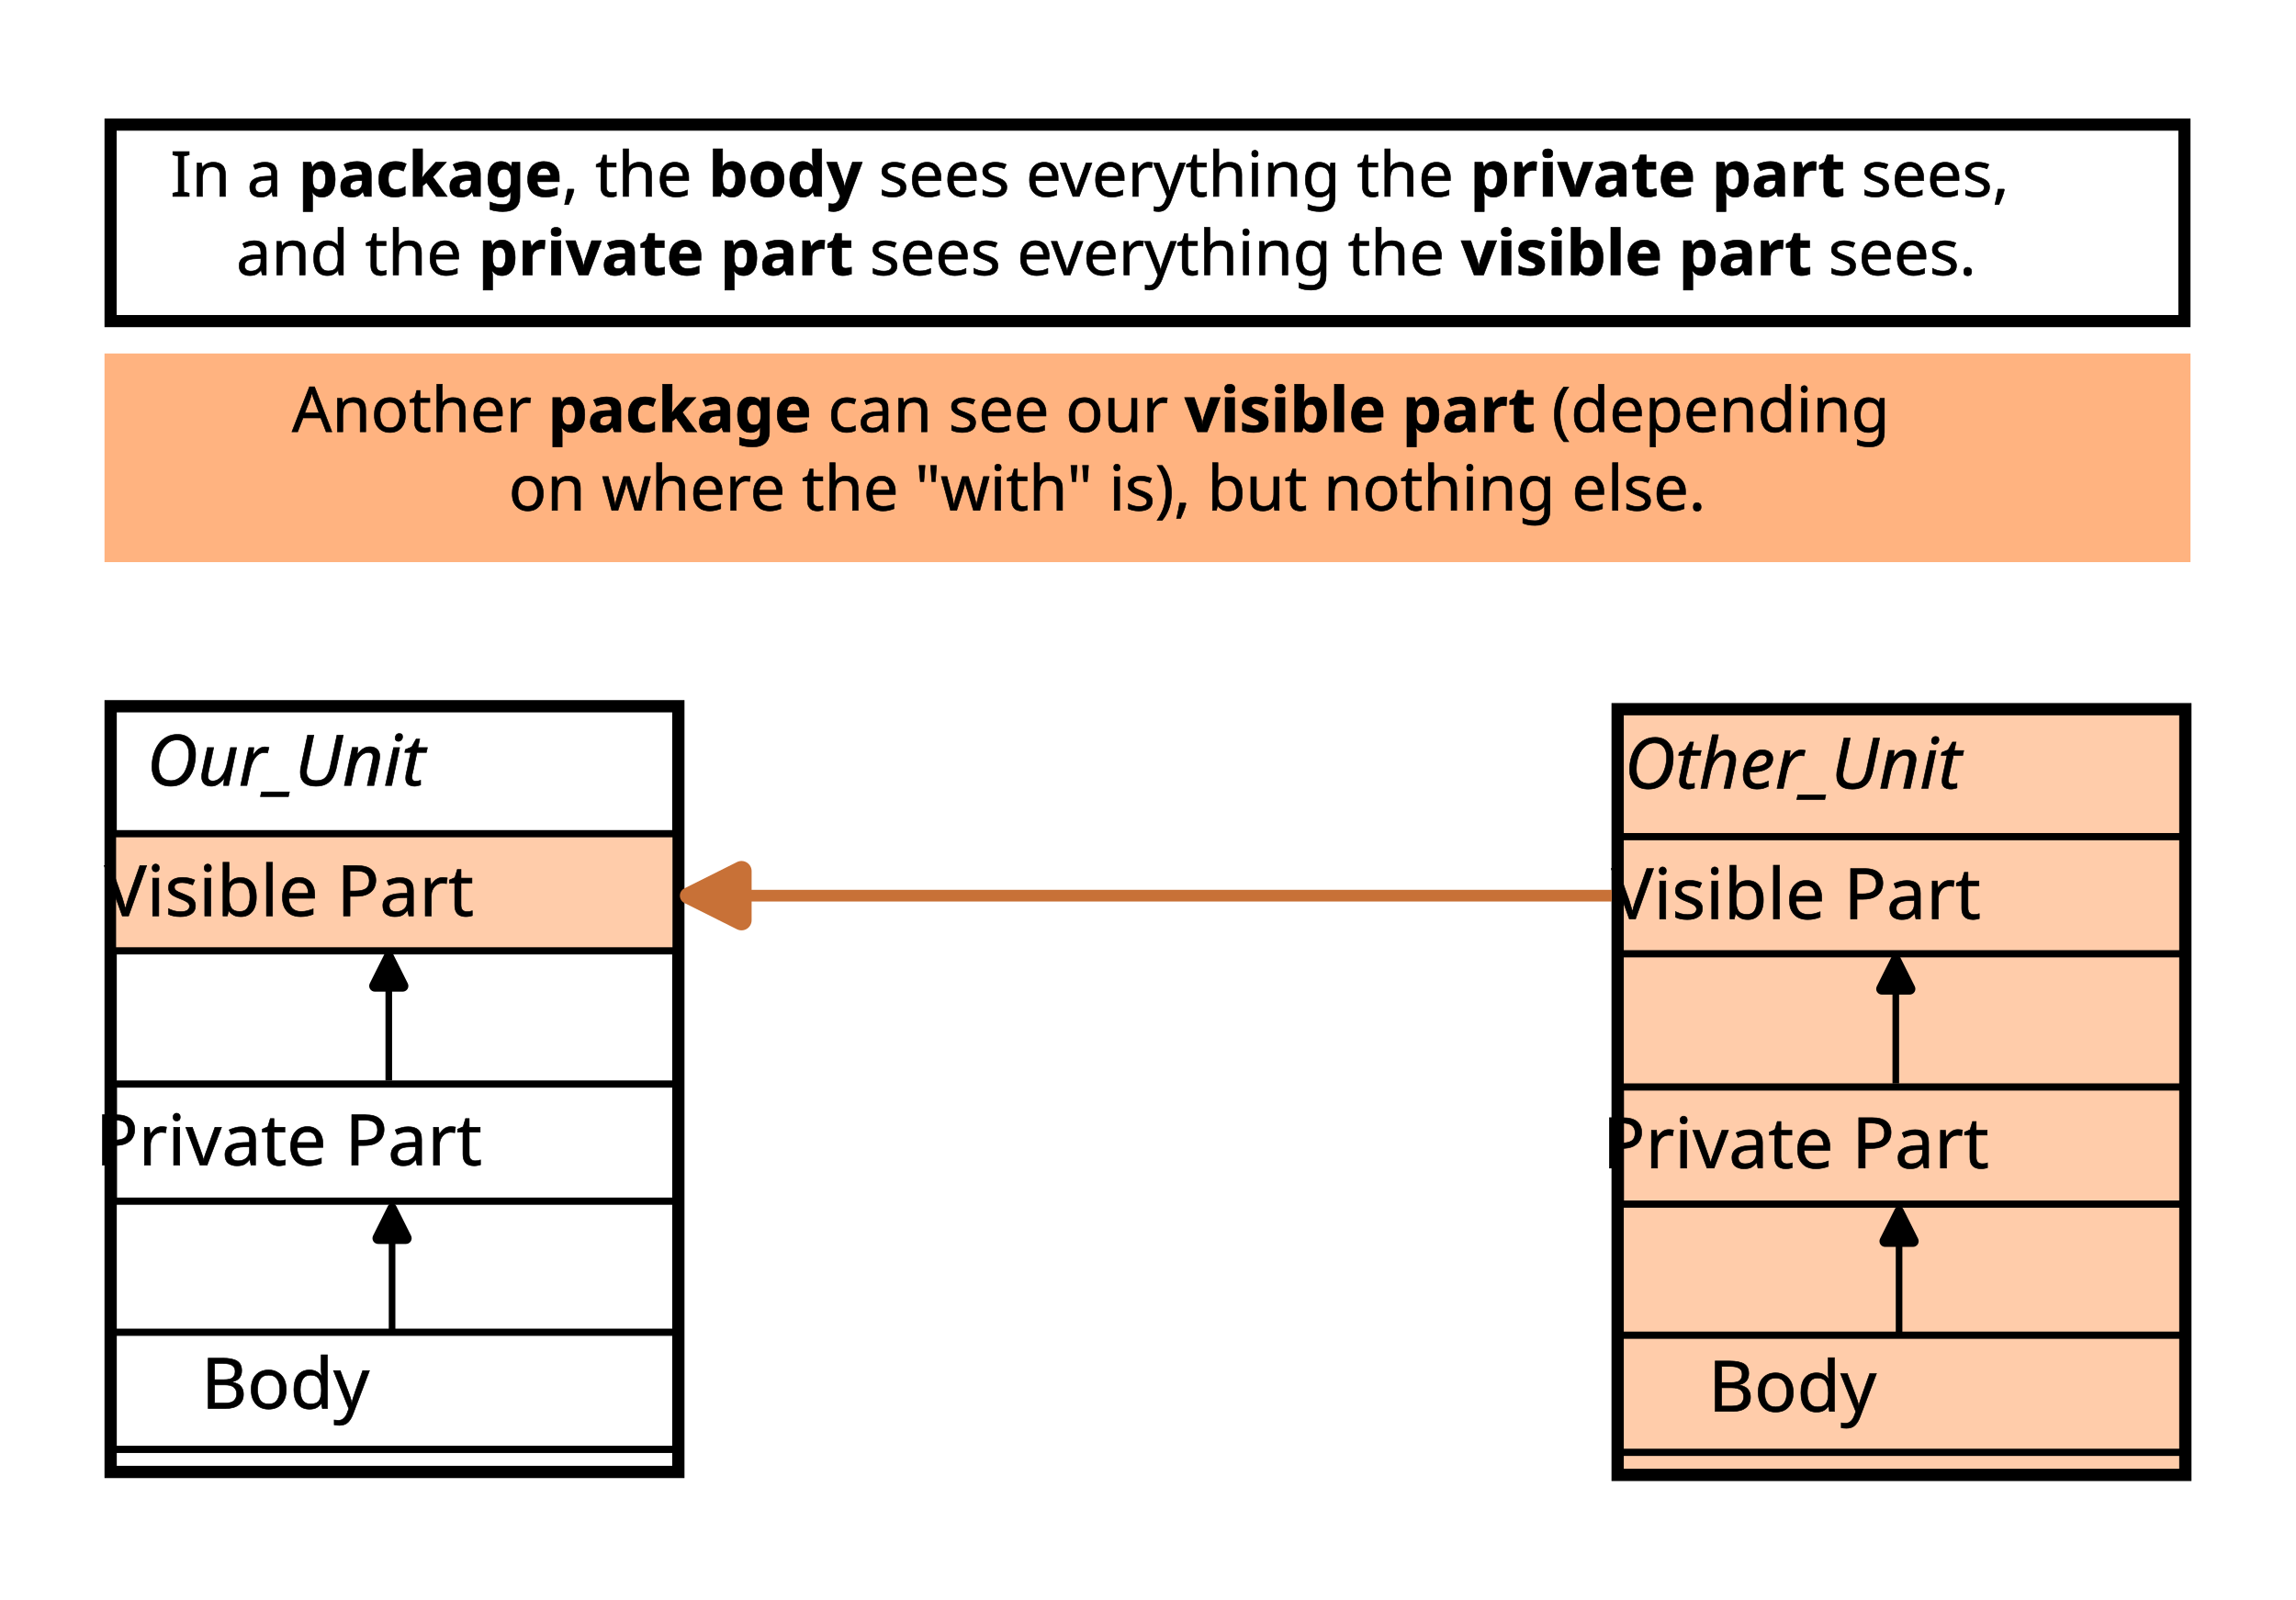
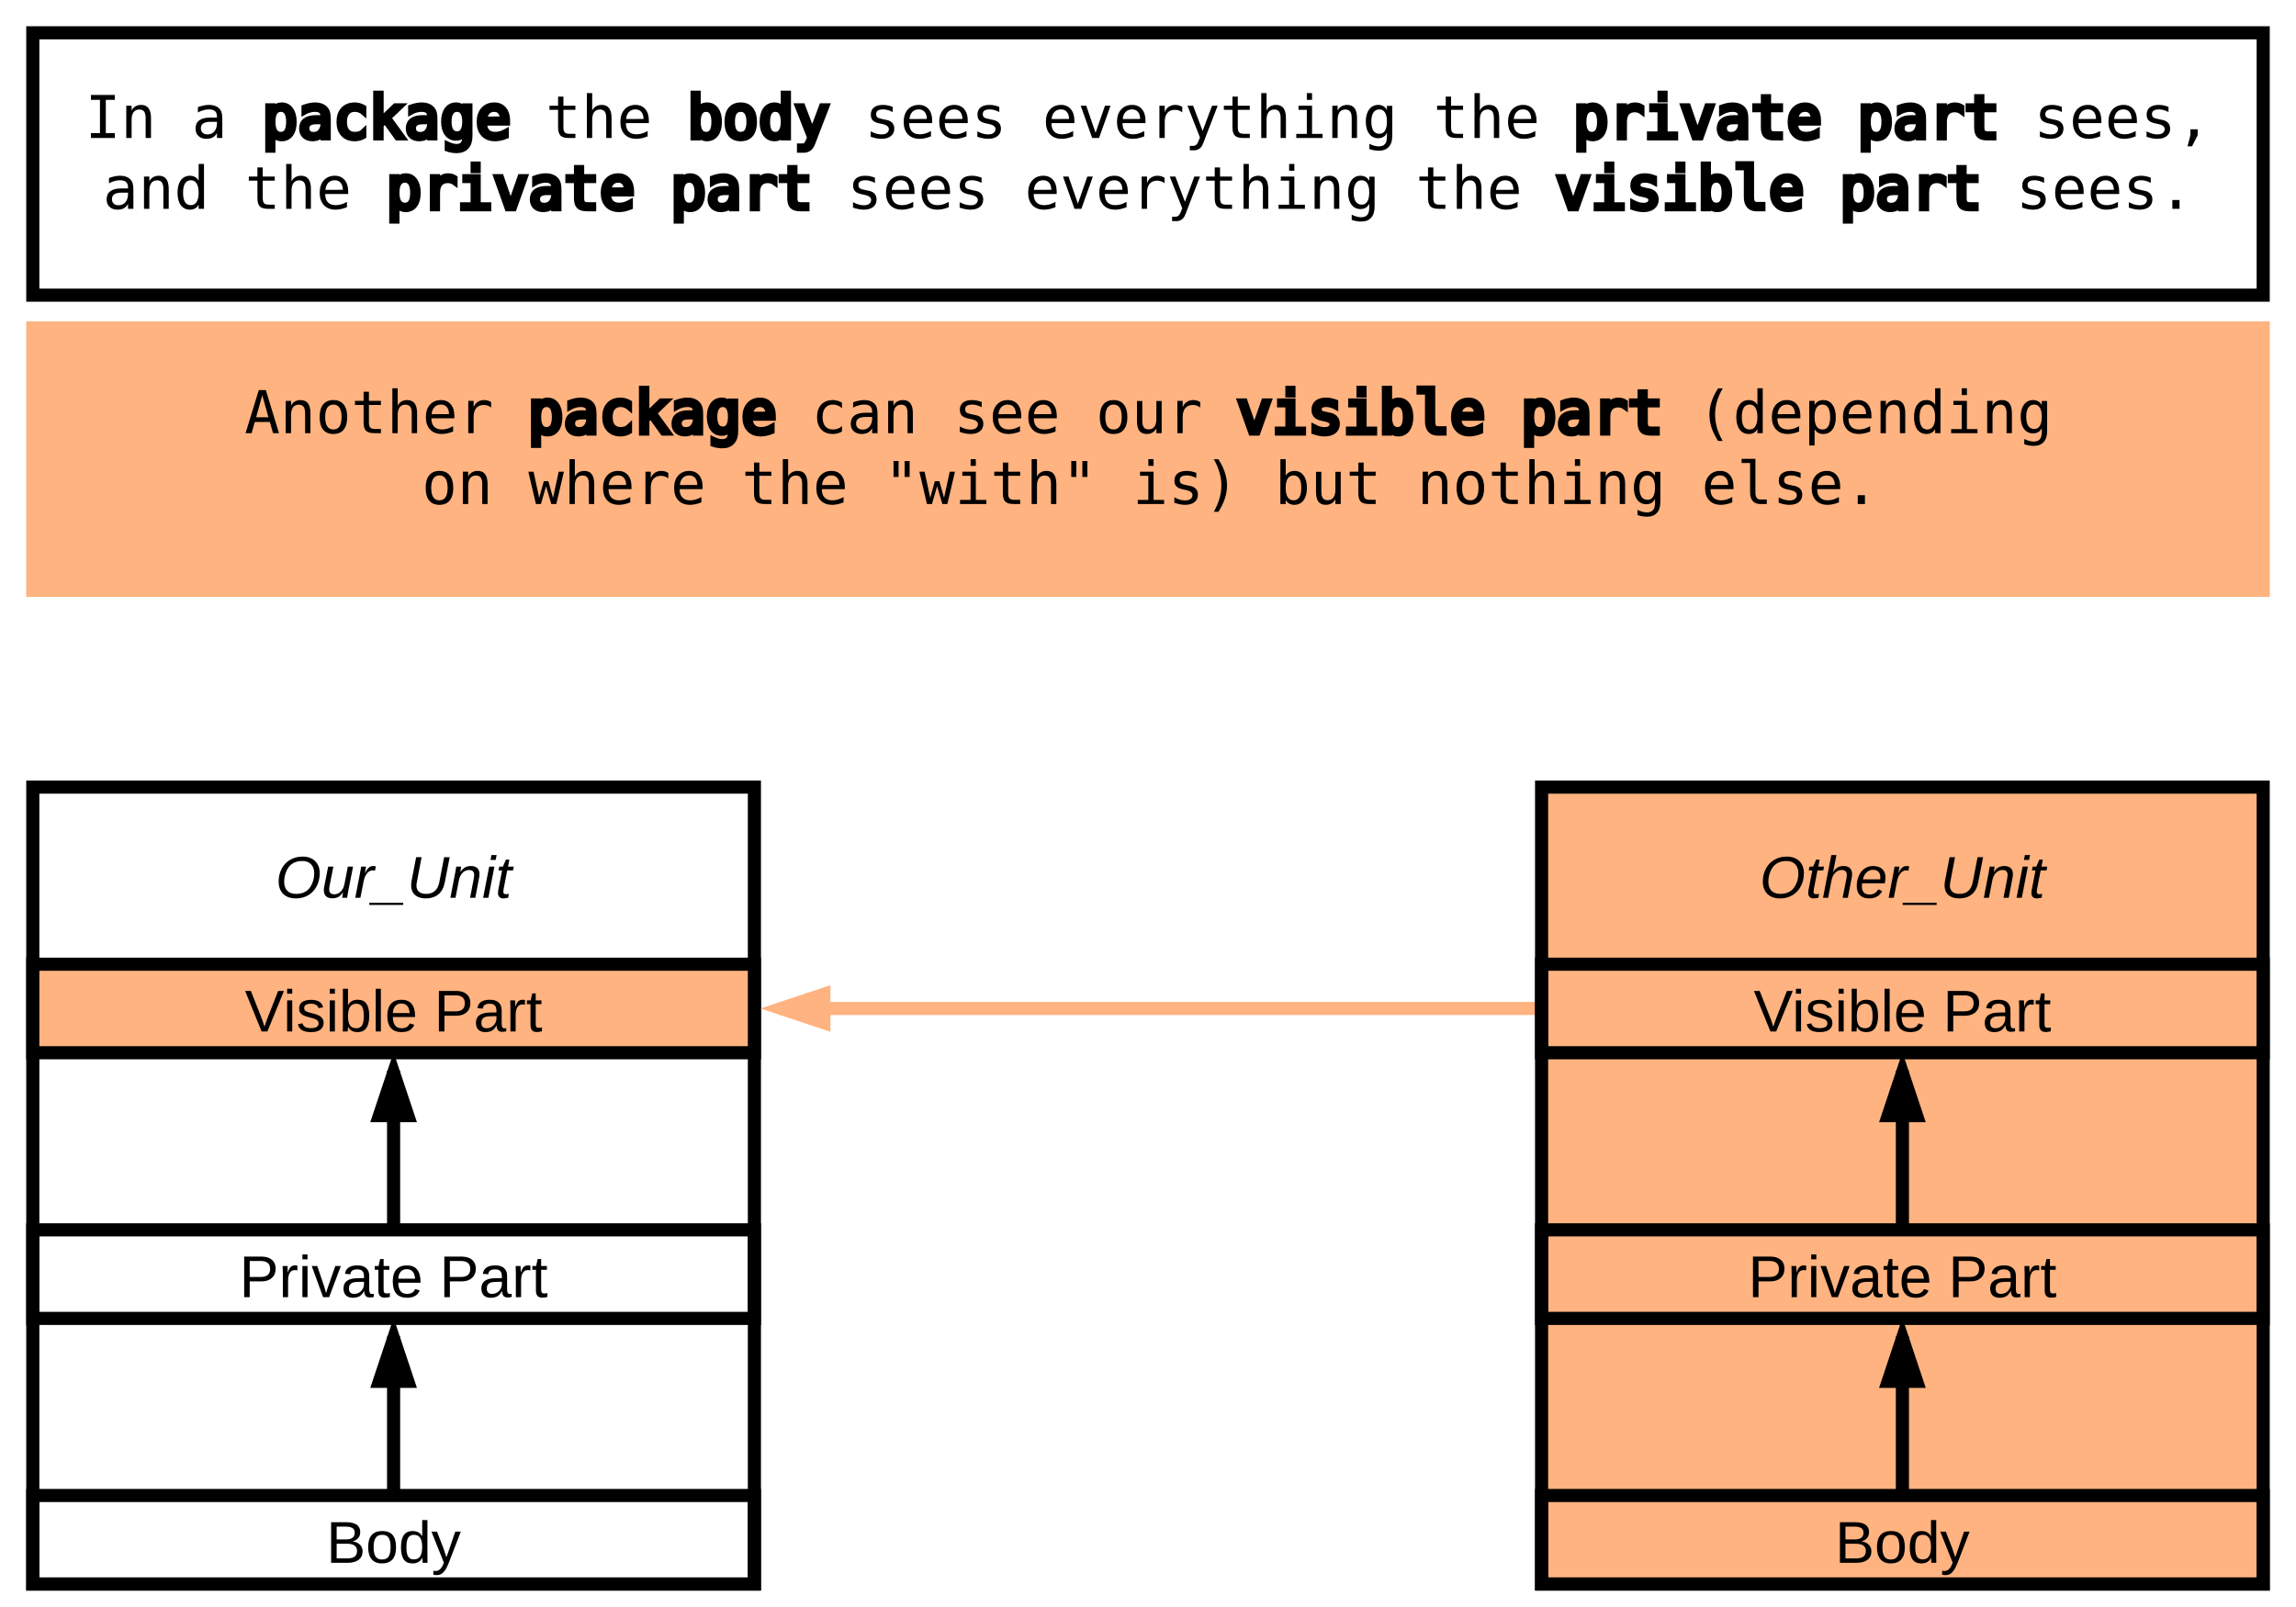
- <svg xmlns="http://www.w3.org/2000/svg" width="206.391mm" height="143.774mm" viewBox="0 0 206.391 143.774" version="1.1" id="svg1">
-   <defs id="defs1">
-     <marker style="overflow:visible" id="RoundedArrow" refX="0" refY="0" orient="auto-start-reverse" markerWidth="1" markerHeight="1" viewBox="0 0 1 1" preserveAspectRatio="xMidYMid">
-       <path transform="scale(0.7)" d="m -0.211,-4.106 6.422,3.211 a 1,1 90 0 1 0,1.789 L -0.211,4.106 A 1.236,1.236 31.717 0 1 -2,3 v -6 a 1.236,1.236 148.283 0 1 1.789,-1.106 z" style="fill:context-stroke;fill-rule:evenodd;stroke:none" id="path8" />
-     </marker>
-     <marker style="overflow:visible" id="RoundedArrow-9" refX="0" refY="0" orient="auto-start-reverse" markerWidth="1" markerHeight="1" viewBox="0 0 1 1" preserveAspectRatio="xMidYMid">
-       <path transform="scale(0.7)" d="m -0.211,-4.106 6.422,3.211 a 1,1 90 0 1 0,1.789 L -0.211,4.106 A 1.236,1.236 31.717 0 1 -2,3 v -6 a 1.236,1.236 148.283 0 1 1.789,-1.106 z" style="fill:context-stroke;fill-rule:evenodd;stroke:none" id="path8-2" />
-     </marker>
-     <marker style="overflow:visible" id="RoundedArrow-8-7" refX="0" refY="0" orient="auto-start-reverse" markerWidth="1" markerHeight="1" viewBox="0 0 1 1" preserveAspectRatio="xMidYMid">
-       <path transform="scale(0.7)" d="m -0.211,-4.106 6.422,3.211 a 1,1 90 0 1 0,1.789 L -0.211,4.106 A 1.236,1.236 31.717 0 1 -2,3 v -6 a 1.236,1.236 148.283 0 1 1.789,-1.106 z" style="fill:context-stroke;fill-rule:evenodd;stroke:none" id="path8-5-9" />
-     </marker>
-     <marker style="overflow:visible" id="RoundedArrow-9-4" refX="0" refY="0" orient="auto-start-reverse" markerWidth="1" markerHeight="1" viewBox="0 0 1 1" preserveAspectRatio="xMidYMid">
-       <path transform="scale(0.7)" d="m -0.211,-4.106 6.422,3.211 a 1,1 90 0 1 0,1.789 L -0.211,4.106 A 1.236,1.236 31.717 0 1 -2,3 v -6 a 1.236,1.236 148.283 0 1 1.789,-1.106 z" style="fill:context-stroke;fill-rule:evenodd;stroke:none" id="path8-2-8" />
-     </marker>
-     <marker style="overflow:visible" id="RoundedArrow-8-7-8" refX="0" refY="0" orient="auto-start-reverse" markerWidth="1" markerHeight="1" viewBox="0 0 1 1" preserveAspectRatio="xMidYMid">
-       <path transform="scale(0.7)" d="m -0.211,-4.106 6.422,3.211 a 1,1 90 0 1 0,1.789 L -0.211,4.106 A 1.236,1.236 31.717 0 1 -2,3 v -6 a 1.236,1.236 148.283 0 1 1.789,-1.106 z" style="fill:context-stroke;fill-rule:evenodd;stroke:none" id="path8-5-9-2" />
-     </marker>
-   </defs>
-   <g id="layer1" transform="translate(0.5455,-109.6319)">
-     <rect style="fill:#ffb380;stroke:#ffb380;stroke-width:1.092;stroke-linejoin:miter" id="rect6-1" width="186.42" height="17.661" x="9.395" y="141.951" />
-     <text xml:space="preserve" style="font-style:normal;font-variant:normal;font-weight:300;font-stretch:normal;font-size:5.644px;font-family:Calibri;-inkscape-font-specification:'Calibri Light';text-align:center;writing-mode:lr-tb;direction:ltr;text-anchor:middle;fill:#000000;stroke:#000000;stroke-width:0.052;stroke-dasharray:none" x="102.648" y="148.442" id="text3-3-7-2">
-       <tspan style="font-style:normal;font-variant:normal;font-weight:normal;font-stretch:normal;font-size:5.644px;font-family:Calibri;-inkscape-font-specification:Calibri;text-align:center;text-anchor:middle;fill:#000000;stroke:#000000;stroke-width:0.052;stroke-dasharray:none" x="102.648" y="148.442" id="tspan2-7">Another <tspan style="font-style:normal;font-variant:normal;font-weight:bold;font-stretch:normal;font-size:5.644px;font-family:Calibri;-inkscape-font-specification:'Calibri Bold'" id="tspan8">package</tspan> can see our <tspan style="font-style:normal;font-variant:normal;font-weight:bold;font-stretch:normal;font-size:5.644px;font-family:Calibri;-inkscape-font-specification:'Calibri Bold'" id="tspan9">visible part </tspan>(depending</tspan>
-       <tspan style="font-style:normal;font-variant:normal;font-weight:normal;font-stretch:normal;font-size:5.644px;font-family:Calibri;-inkscape-font-specification:Calibri;text-align:center;text-anchor:middle;fill:#000000;stroke:#000000;stroke-width:0.052;stroke-dasharray:none" x="102.648" y="155.498" id="tspan3-9">on where the "with" is), but nothing else.</tspan>
-     </text>
-     <rect style="fill:none;stroke:#000000;stroke-width:1.103;stroke-dasharray:none" id="rect1-4" width="51.032" height="68.825" x="9.4" y="173.111" />
-     <text xml:space="preserve" style="font-size:6.35px;font-family:'Courier New';-inkscape-font-specification:'Courier New';text-align:center;writing-mode:lr-tb;direction:ltr;text-anchor:middle;fill:#000000;stroke:#000000;stroke-width:0.052;stroke-dasharray:none" x="34.693" y="180.233" id="text3-3">
-       <tspan id="tspan3-12" style="font-style:italic;font-variant:normal;font-weight:normal;font-stretch:normal;font-family:Calibri;-inkscape-font-specification:'Calibri Italic';fill:#000000;stroke-width:0.052;stroke-dasharray:none" x="34.693" y="180.233">Our_Unit</tspan>
-     </text>
-     <rect style="fill:#ffccaa;stroke:#000000;stroke-width:0.647" id="rect2-3" width="50.662" height="10.529" x="9.567" y="184.568" />
-     <text xml:space="preserve" style="font-size:6.35px;font-family:'Courier New';-inkscape-font-specification:'Courier New';text-align:center;writing-mode:lr-tb;direction:ltr;text-anchor:middle;fill:#000000;stroke:#000000;stroke-width:0.052;stroke-dasharray:none" x="34.961" y="191.963" id="text3-1-4">
-       <tspan id="tspan3-1-11" style="font-style:normal;font-variant:normal;font-weight:normal;font-stretch:normal;font-family:Calibri;-inkscape-font-specification:Calibri;fill:#000000;stroke-width:0.052;stroke-dasharray:none" x="34.961" y="191.963">Visible Part</tspan>
-     </text>
-     <rect style="fill:none;stroke:#000000;stroke-width:0.649" id="rect2-8-8" width="50.933" height="10.528" x="9.642" y="207.069" />
-     <text xml:space="preserve" style="font-size:6.35px;font-family:'Courier New';-inkscape-font-specification:'Courier New';text-align:center;writing-mode:lr-tb;direction:ltr;text-anchor:middle;fill:#000000;stroke:#000000;stroke-width:0.052;stroke-dasharray:none" x="34.943" y="214.36" id="text3-1-6-7">
-       <tspan id="tspan3-1-1-4" style="font-style:normal;font-variant:normal;font-weight:normal;font-stretch:normal;font-family:Calibri;-inkscape-font-specification:Calibri;fill:#000000;stroke-width:0.052;stroke-dasharray:none" x="34.943" y="214.36">Private Part</tspan>
-     </text>
-     <path style="fill:#000000;fill-opacity:1;stroke:#000000;stroke-width:0.594;stroke-opacity:1;marker-start:url(#RoundedArrow-9)" d="m 34.403,197.935 v 8.818" id="path5-2" />
-     <path style="fill:#000000;fill-opacity:1;stroke:#000000;stroke-width:0.594;stroke-opacity:1;marker-start:url(#RoundedArrow-8-7)" d="m 34.698,220.612 v 8.818" id="path5-6-7" />
-     <rect style="fill:none;stroke:#000000;stroke-width:0.649" id="rect2-5-9" width="50.933" height="10.528" x="9.388" y="229.379" />
-     <text xml:space="preserve" style="font-size:6.35px;font-family:'Courier New';-inkscape-font-specification:'Courier New';text-align:center;writing-mode:lr-tb;direction:ltr;text-anchor:middle;fill:#000000;stroke:#000000;stroke-width:0.052;stroke-dasharray:none" x="34.642" y="236.232" id="text3-1-6-2-3">
-       <tspan id="tspan3-1-1-2-1" style="font-style:normal;font-variant:normal;font-weight:normal;font-stretch:normal;font-family:Calibri;-inkscape-font-specification:Calibri;fill:#000000;stroke-width:0.052;stroke-dasharray:none" x="34.642" y="236.232">Body</tspan>
-     </text>
-     <rect style="fill:#ffccaa;stroke:#000000;stroke-width:1.103;stroke-dasharray:none" id="rect1-4-5" width="51.032" height="68.825" x="144.867" y="173.376" />
-     <text xml:space="preserve" style="font-size:6.35px;font-family:'Courier New';-inkscape-font-specification:'Courier New';text-align:center;writing-mode:lr-tb;direction:ltr;text-anchor:middle;fill:#000000;stroke:#000000;stroke-width:0.052;stroke-dasharray:none" x="170.16" y="180.498" id="text3-3-5">
-       <tspan id="tspan3-12-1" style="font-style:italic;font-variant:normal;font-weight:normal;font-stretch:normal;font-family:Calibri;-inkscape-font-specification:'Calibri Italic';fill:#000000;stroke-width:0.052;stroke-dasharray:none" x="170.16" y="180.498">Other_Unit</tspan>
-     </text>
-     <rect style="fill:none;stroke:#000000;stroke-width:0.649" id="rect2-3-1" width="50.933" height="10.528" x="144.762" y="184.833" />
-     <text xml:space="preserve" style="font-size:6.35px;font-family:'Courier New';-inkscape-font-specification:'Courier New';text-align:center;writing-mode:lr-tb;direction:ltr;text-anchor:middle;fill:#000000;stroke:#000000;stroke-width:0.052;stroke-dasharray:none" x="170.428" y="192.227" id="text3-1-4-1">
-       <tspan id="tspan3-1-11-5" style="font-style:normal;font-variant:normal;font-weight:normal;font-stretch:normal;font-family:Calibri;-inkscape-font-specification:Calibri;fill:#000000;stroke-width:0.052;stroke-dasharray:none" x="170.428" y="192.227">Visible Part</tspan>
-     </text>
-     <rect style="fill:none;stroke:#000000;stroke-width:0.649" id="rect2-8-8-7" width="50.933" height="10.528" x="145.109" y="207.333" />
-     <text xml:space="preserve" style="font-size:6.35px;font-family:'Courier New';-inkscape-font-specification:'Courier New';text-align:center;writing-mode:lr-tb;direction:ltr;text-anchor:middle;fill:#000000;stroke:#000000;stroke-width:0.052;stroke-dasharray:none" x="170.41" y="214.625" id="text3-1-6-7-6">
-       <tspan id="tspan3-1-1-4-1" style="font-style:normal;font-variant:normal;font-weight:normal;font-stretch:normal;font-family:Calibri;-inkscape-font-specification:Calibri;fill:#000000;stroke-width:0.052;stroke-dasharray:none" x="170.41" y="214.625">Private Part</tspan>
-     </text>
-     <path style="fill:#000000;fill-opacity:1;stroke:#000000;stroke-width:0.594;stroke-opacity:1;marker-start:url(#RoundedArrow-9-4)" d="m 169.87,198.2 v 8.818" id="path5-2-4" />
-     <path style="fill:#000000;fill-opacity:1;stroke:#000000;stroke-width:0.594;stroke-opacity:1;marker-start:url(#RoundedArrow-8-7-8)" d="m 170.165,220.876 v 8.818" id="path5-6-7-2" />
-     <rect style="fill:none;stroke:#000000;stroke-width:0.649" id="rect2-5-9-2" width="50.933" height="10.528" x="144.854" y="229.644" />
-     <text xml:space="preserve" style="font-size:6.35px;font-family:'Courier New';-inkscape-font-specification:'Courier New';text-align:center;writing-mode:lr-tb;direction:ltr;text-anchor:middle;fill:#000000;stroke:#000000;stroke-width:0.052;stroke-dasharray:none" x="170.108" y="236.497" id="text3-1-6-2-3-2">
-       <tspan id="tspan3-1-1-2-1-1" style="font-style:normal;font-variant:normal;font-weight:normal;font-stretch:normal;font-family:Calibri;-inkscape-font-specification:Calibri;fill:#000000;stroke-width:0.052;stroke-dasharray:none" x="170.108" y="236.497">Body</tspan>
-     </text>
-     <path style="fill:#c87137;stroke:#c87137;stroke-width:1.051;stroke-linejoin:miter;marker-end:url(#RoundedArrow)" d="m 144.333,190.138 c -77.674,0 -78.786,0 -78.786,0" id="path1" />
-     <text xml:space="preserve" style="font-style:normal;font-variant:normal;font-weight:300;font-stretch:normal;font-size:5.644px;font-family:Calibri;-inkscape-font-specification:'Calibri Light';text-align:center;writing-mode:lr-tb;direction:ltr;text-anchor:middle;fill:#000000;stroke:#000000;stroke-width:0.052;stroke-dasharray:none" x="102.557" y="127.289" id="text3-3-7">
-       <tspan style="font-style:normal;font-variant:normal;font-weight:normal;font-stretch:normal;font-size:5.644px;font-family:Calibri;-inkscape-font-specification:Calibri;text-align:center;text-anchor:middle;fill:#000000;stroke:#000000;stroke-width:0.052;stroke-dasharray:none" x="102.557" y="127.289" id="tspan2">In a <tspan style="font-style:normal;font-variant:normal;font-weight:bold;font-stretch:normal;font-size:5.644px;font-family:Calibri;-inkscape-font-specification:'Calibri Bold'" id="tspan1">package</tspan>, the <tspan style="font-style:normal;font-variant:normal;font-weight:bold;font-stretch:normal;font-size:5.644px;font-family:Calibri;-inkscape-font-specification:'Calibri Bold'" id="tspan4">body</tspan> sees everything the <tspan style="font-style:normal;font-variant:normal;font-weight:bold;font-stretch:normal;font-size:5.644px;font-family:Calibri;-inkscape-font-specification:'Calibri Bold'" id="tspan5">private part</tspan> sees,</tspan>
-       <tspan style="font-style:normal;font-variant:normal;font-weight:normal;font-stretch:normal;font-size:5.644px;font-family:Calibri;-inkscape-font-specification:Calibri;text-align:center;text-anchor:middle;fill:#000000;stroke:#000000;stroke-width:0.052;stroke-dasharray:none" x="102.557" y="134.345" id="tspan3">and the <tspan style="font-style:normal;font-variant:normal;font-weight:bold;font-stretch:normal;font-size:5.644px;font-family:Calibri;-inkscape-font-specification:'Calibri Bold'" id="tspan6">private part</tspan> sees everything the <tspan style="font-weight:bold;font-size:5.644px" id="tspan7">visible part</tspan> sees.</tspan>
-     </text>
-     <rect style="fill:none;stroke:#000000;stroke-width:1.092;stroke-linejoin:miter" id="rect6" width="186.42" height="17.661" x="9.395" y="120.832" />
-   </g>
+ <svg xmlns="http://www.w3.org/2000/svg" baseProfile="full" version="1.1" height="245" width="350">
+   <rect fill="none" stroke="#000000" stroke-width="2" height="40" width="340" x="5" y="5" />
+   <text xml:space="preserve" fill="#000000" stroke="none" text-align="left" font-size="9px" font-family="Monospace" font-weight="normal" x="12.974" y="21.04">
+     <tspan x="12.974" y="21.04" style="fill:#000000">In a</tspan>
+     <tspan x="39.978" y="21.04" style="fill:#000000;stroke:#000000;stroke-width:0.75">package</tspan>
+     <tspan x="83.185" y="21.04" style="fill:#000000">the</tspan>
+     <tspan x="104.789" y="21.04" style="fill:#000000;stroke:#000000;stroke-width:0.75">body</tspan>
+     <tspan x="131.793" y="21.04" style="fill:#000000">sees everything the</tspan>
+     <tspan x="239.811" y="21.04" style="fill:#000000;stroke:#000000;stroke-width:0.75">private part</tspan>
+     <tspan x="310.022" y="21.04" style="fill:#000000">sees,</tspan>
+   </text>
+   <text xml:space="preserve" fill="#000000" stroke="none" text-align="left" font-size="9px" font-family="Monospace" font-weight="normal" x="15.674" y="31.84">
+     <tspan x="15.674" y="31.84" style="fill:#000000">and the</tspan>
+     <tspan x="58.881" y="31.84" style="fill:#000000;stroke:#000000;stroke-width:0.75">private part</tspan>
+     <tspan x="129.093" y="31.84" style="fill:#000000">sees everything the</tspan>
+     <tspan x="237.11" y="31.84" style="fill:#000000;stroke:#000000;stroke-width:0.75">visible part</tspan>
+     <tspan x="307.322" y="31.84" style="fill:#000000">sees.</tspan>
+   </text>
+   <rect fill="#ffb380" stroke="#ffb380" stroke-width="2" height="40" width="340" x="5" y="50" />
+   <text xml:space="preserve" fill="#000000" stroke="none" text-align="left" font-size="9px" font-family="Monospace" font-weight="normal" x="37.278" y="66.04">
+     <tspan x="37.278" y="66.04" style="fill:#000000">Another</tspan>
+     <tspan x="80.485" y="66.04" style="fill:#000000;stroke:#000000;stroke-width:0.75">package</tspan>
+     <tspan x="123.692" y="66.04" style="fill:#000000">can see our</tspan>
+     <tspan x="188.502" y="66.04" style="fill:#000000;stroke:#000000;stroke-width:0.75">visible part</tspan>
+     <tspan x="258.714" y="66.04" style="fill:#000000">(depending</tspan>
+   </text>
+   <text xml:space="preserve" fill="#000000" stroke="none" text-align="left" font-size="9px" font-family="Monospace" font-weight="normal" x="64.282" y="76.84">
+     <tspan x="64.282" y="76.84" style="fill:#000000">on where the "with" is) but nothing else.</tspan>
+   </text>
+   <rect fill="none" stroke="#000000" stroke-width="2" height="121.5" width="110" x="5" y="120" />
+   <text xml:space="preserve" fill="#000000" stroke="none" text-align="center" font-size="9px" font-family="arial" font-weight="normal" font-style="italic" text-anchor="middle" x="60.0" y="136.875">Our_Unit</text>
+   <rect fill="#ffb380" stroke="#000000" stroke-width="2" height="13.5" width="110" x="5" y="147.0" />
+   <text xml:space="preserve" fill="#000000" stroke="none" text-align="left" font-size="9px" font-family="Arial" font-weight="normal" text-anchor="middle" x="60.0" y="157.26">Visible Part</text>
+   <polygon fill="#000000" stroke="#000000" stroke-width="1" transform="rotate(45, 60.0, 162.0)" points="60.0,162.0 64.05,170.1 68.1,166.05 " />
+   <line fill="none" stroke="#000000" stroke-width="2" x1="60.0" y1="163.25" x2="60.0" y2="188.25" />
+   <rect fill="none" stroke="#000000" stroke-width="2" height="13.5" width="110" x="5" y="187.5" />
+   <text xml:space="preserve" fill="#000000" stroke="none" text-align="left" font-size="9px" font-family="Arial" font-weight="normal" text-anchor="middle" x="60.0" y="197.76">Private Part</text>
+   <polygon fill="#000000" stroke="#000000" stroke-width="1" transform="rotate(45, 60.0, 202.5)" points="60.0,202.5 64.05,210.6 68.1,206.55 " />
+   <line fill="none" stroke="#000000" stroke-width="2" x1="60.0" y1="203.75" x2="60.0" y2="228.75" />
+   <rect fill="none" stroke="#000000" stroke-width="2" height="13.5" width="110" x="5" y="228.0" />
+   <text xml:space="preserve" fill="#000000" stroke="none" text-align="left" font-size="9px" font-family="Arial" font-weight="normal" text-anchor="middle" x="60.0" y="238.26">Body</text>
+   <line fill="none" stroke="#ffb380" stroke-width="2" x1="118.75" y1="153.75" x2="235" y2="153.75" />
+   <polygon fill="#ffb380" stroke="#ffb380" stroke-width="1" transform="rotate(-45, 117.5, 153.75)" points="117.5,153.75 121.55,161.85 125.6,157.8 " />
+   <rect fill="#ffb380" stroke="#000000" stroke-width="2" height="121.5" width="110" x="235" y="120" />
+   <text xml:space="preserve" fill="#000000" stroke="none" text-align="center" font-size="9px" font-family="arial" font-weight="normal" font-style="italic" text-anchor="middle" x="290.0" y="136.875">Other_Unit</text>
+   <rect fill="none" stroke="#000000" stroke-width="2" height="13.5" width="110" x="235" y="147.0" />
+   <text xml:space="preserve" fill="#000000" stroke="none" text-align="left" font-size="9px" font-family="Arial" font-weight="normal" text-anchor="middle" x="290.0" y="157.26">Visible Part</text>
+   <polygon fill="#000000" stroke="#000000" stroke-width="1" transform="rotate(45, 290.0, 162.0)" points="290.0,162.0 294.05,170.1 298.1,166.05 " />
+   <line fill="none" stroke="#000000" stroke-width="2" x1="290.0" y1="163.25" x2="290.0" y2="188.25" />
+   <rect fill="none" stroke="#000000" stroke-width="2" height="13.5" width="110" x="235" y="187.5" />
+   <text xml:space="preserve" fill="#000000" stroke="none" text-align="left" font-size="9px" font-family="Arial" font-weight="normal" text-anchor="middle" x="290.0" y="197.76">Private Part</text>
+   <polygon fill="#000000" stroke="#000000" stroke-width="1" transform="rotate(45, 290.0, 202.5)" points="290.0,202.5 294.05,210.6 298.1,206.55 " />
+   <line fill="none" stroke="#000000" stroke-width="2" x1="290.0" y1="203.75" x2="290.0" y2="228.75" />
+   <rect fill="none" stroke="#000000" stroke-width="2" height="13.5" width="110" x="235" y="228.0" />
+   <text xml:space="preserve" fill="#000000" stroke="none" text-align="left" font-size="9px" font-family="Arial" font-weight="normal" text-anchor="middle" x="290.0" y="238.26">Body</text>
</svg>
